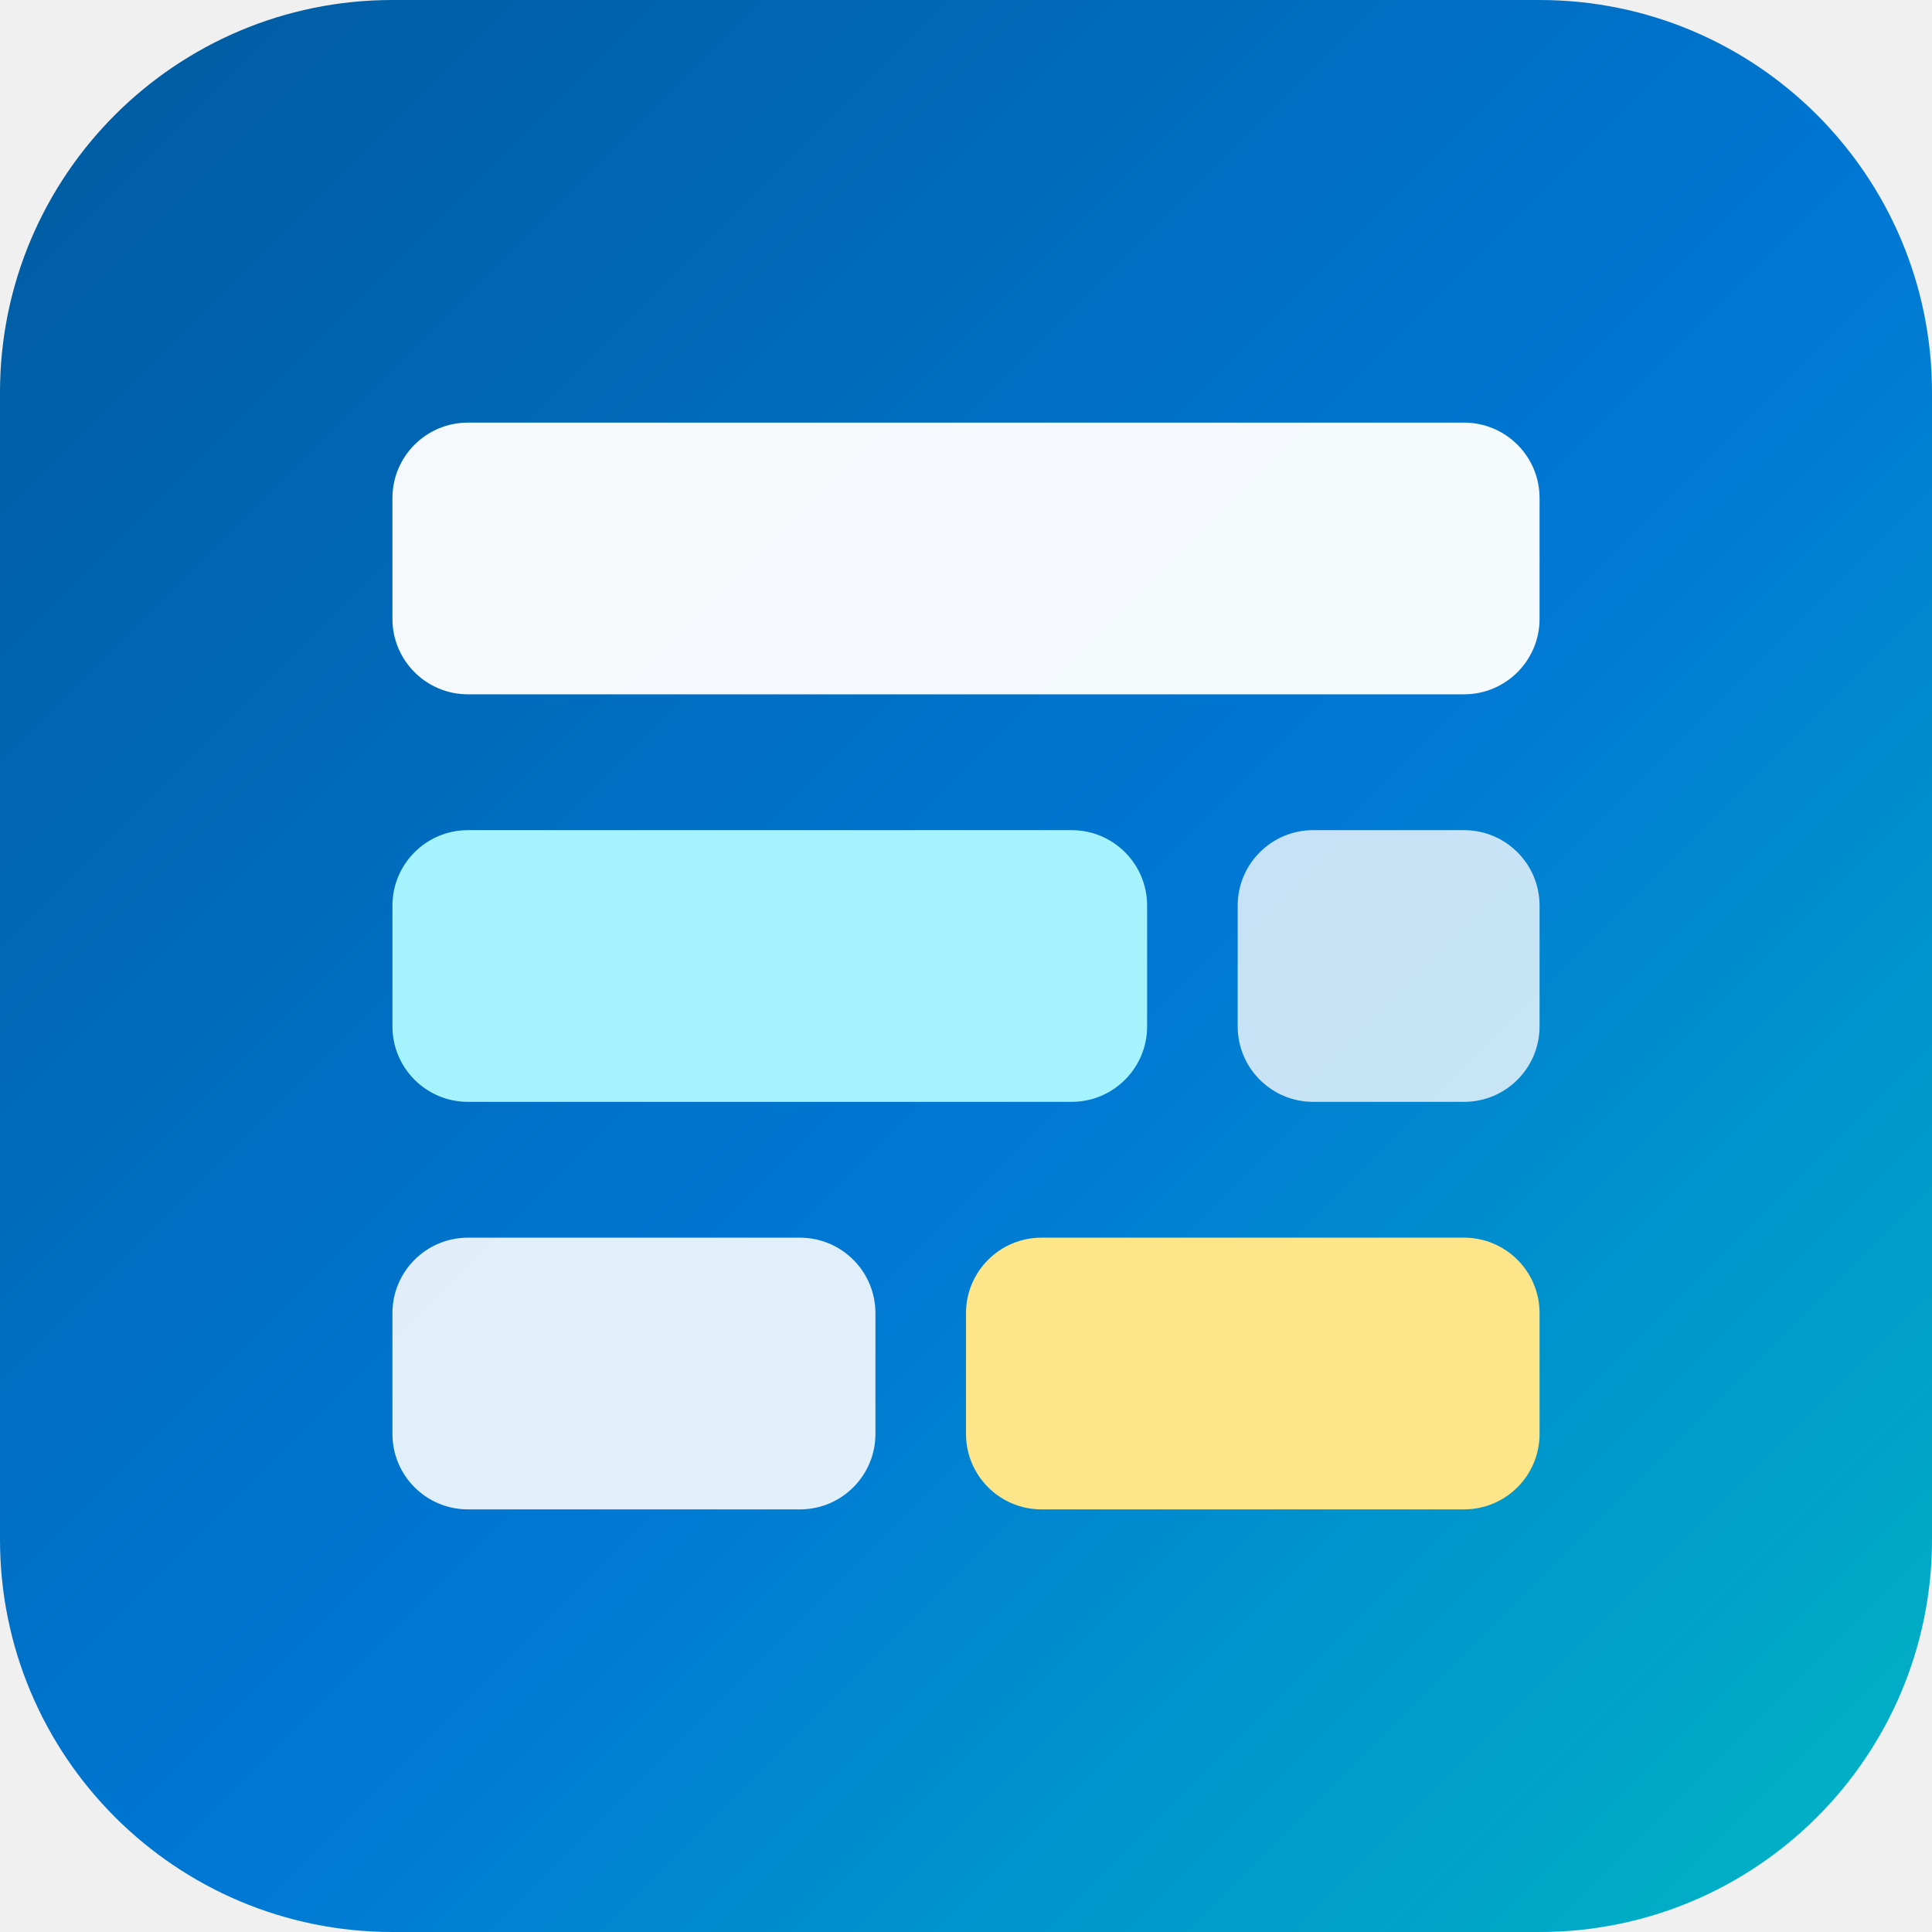
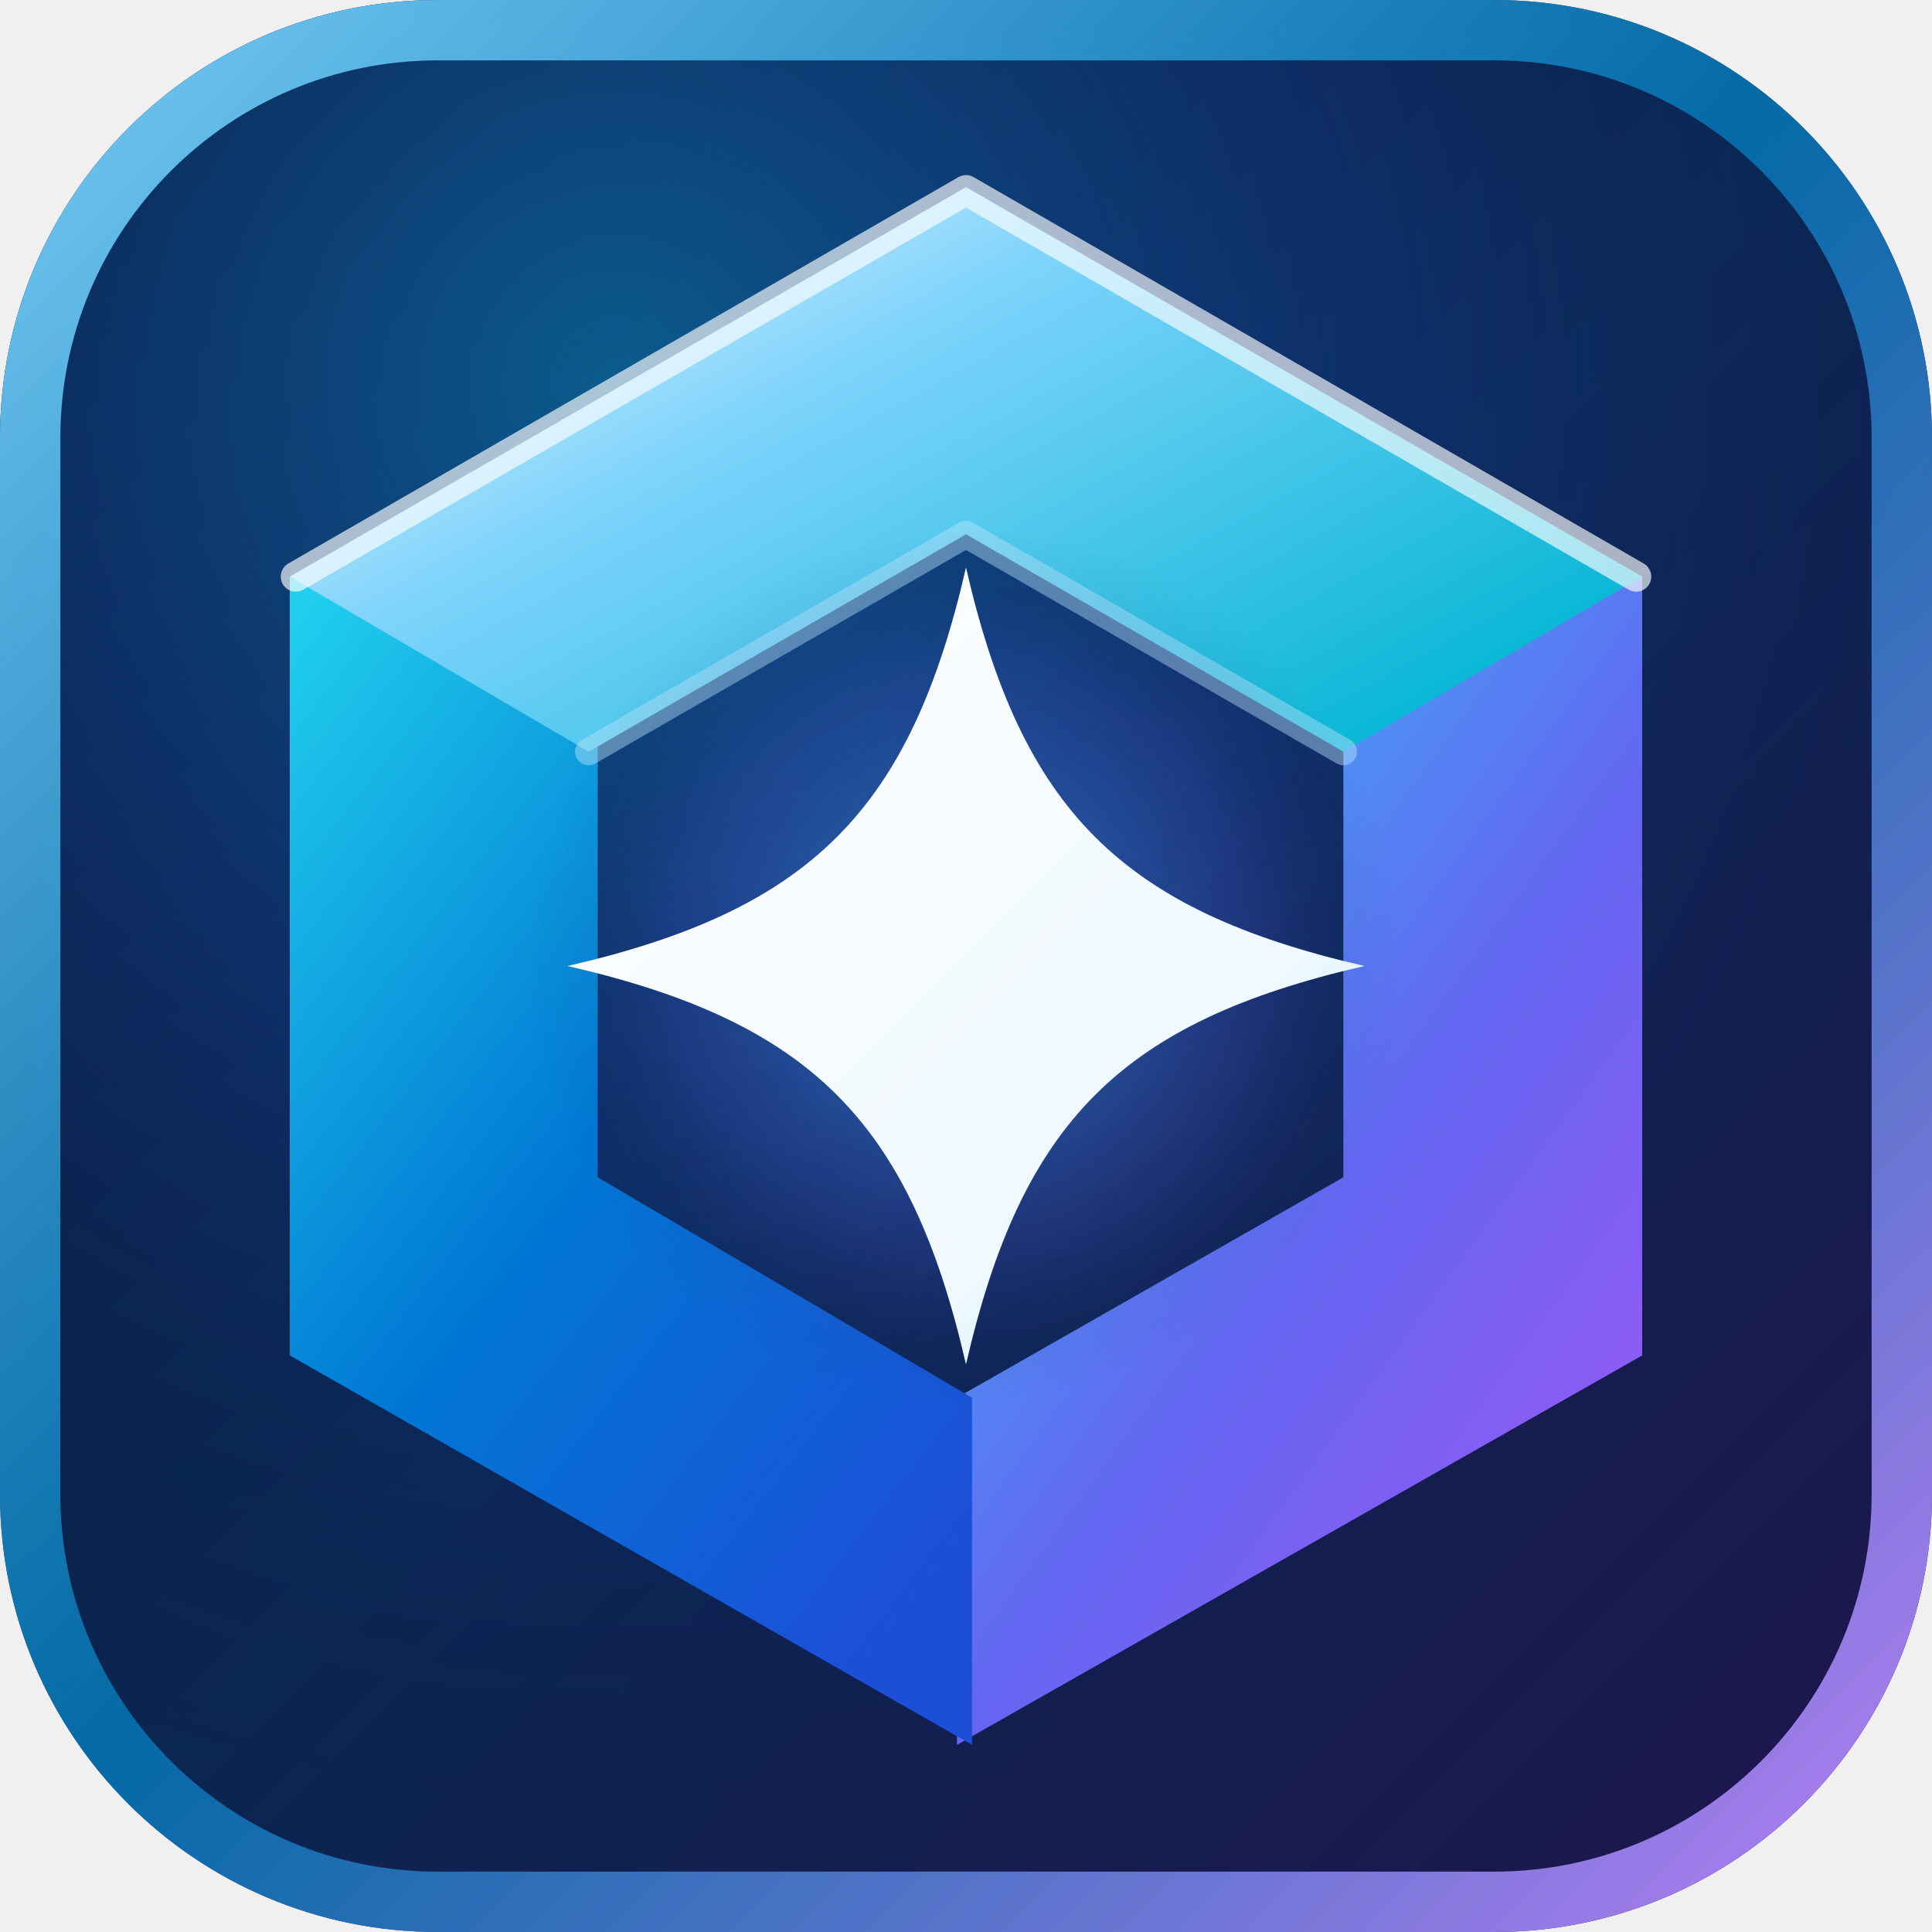
- <svg xmlns="http://www.w3.org/2000/svg" viewBox="0 0 64 64" role="img" aria-label="Azure AI Playbooks">
+ <svg xmlns="http://www.w3.org/2000/svg" viewBox="0 0 64 64" role="img" aria-label="Enterprise Azure AI Playbooks">
  <defs>
    <linearGradient id="bg" x1="0" y1="0" x2="1" y2="1">
-       <stop offset="0%" stop-color="#005a9e" />
-       <stop offset="55%" stop-color="#0078d4" />
-       <stop offset="100%" stop-color="#00b7c3" />
+       <stop offset="0%" stop-color="#05152e" />
+       <stop offset="50%" stop-color="#0a2652" />
+       <stop offset="100%" stop-color="#20144d" />
+     </linearGradient>
+     <radialGradient id="aura" cx="32%" cy="20%" r="76%">
+       <stop offset="0%" stop-color="#0ea5e9" stop-opacity="0.46" />
+       <stop offset="52%" stop-color="#2563eb" stop-opacity="0.16" />
+       <stop offset="100%" stop-color="#05152e" stop-opacity="0" />
+     </radialGradient>
+     <linearGradient id="rim" x1="0" y1="0" x2="1" y2="1">
+       <stop offset="0%" stop-color="#7dd3fc" stop-opacity="0.95" />
+       <stop offset="48%" stop-color="#0284c7" stop-opacity="0.72" />
+       <stop offset="100%" stop-color="#c084fc" stop-opacity="0.95" />
+     </linearGradient>
+     <linearGradient id="facetTop" x1="0" y1="0" x2="1" y2="0.75">
+       <stop offset="0%" stop-color="#ffffff" />
+       <stop offset="42%" stop-color="#7dd3fc" />
+       <stop offset="100%" stop-color="#06b6d4" />
+     </linearGradient>
+     <linearGradient id="facetLeft" x1="0" y1="0" x2="0.75" y2="1">
+       <stop offset="0%" stop-color="#22d3ee" />
+       <stop offset="52%" stop-color="#0078d4" />
+       <stop offset="100%" stop-color="#1d4ed8" />
+     </linearGradient>
+     <linearGradient id="facetRight" x1="0.2" y1="0" x2="1" y2="1">
+       <stop offset="0%" stop-color="#38bdf8" />
+       <stop offset="50%" stop-color="#6366f1" />
+       <stop offset="100%" stop-color="#a855f7" />
+     </linearGradient>
+     <radialGradient id="coreBloom" cx="50%" cy="50%" r="50%">
+       <stop offset="0%" stop-color="#38bdf8" stop-opacity="0.55" />
+       <stop offset="68%" stop-color="#6366f1" stop-opacity="0.14" />
+       <stop offset="100%" stop-color="#05152e" stop-opacity="0" />
+     </radialGradient>
+     <linearGradient id="aiStar" x1="0" y1="0" x2="1" y2="1">
+       <stop offset="0%" stop-color="#ffffff" />
+       <stop offset="70%" stop-color="#f0f9ff" />
+       <stop offset="100%" stop-color="#bae6fd" />
    </linearGradient>
  </defs>
-   <rect width="64" height="64" rx="13" fill="url(#bg)" />
-   <rect x="13" y="14" width="38" height="9" rx="2.5" fill="#ffffff" fill-opacity="0.96" />
-   <rect x="13" y="27.5" width="25" height="9" rx="2.5" fill="#a5f3fc" />
-   <rect x="41" y="27.5" width="10" height="9" rx="2.5" fill="#ffffff" fill-opacity="0.78" />
-   <rect x="13" y="41" width="16" height="9" rx="2.5" fill="#ffffff" fill-opacity="0.88" />
-   <rect x="32" y="41" width="19" height="9" rx="2.5" fill="#fde68a" />
+   <rect width="64" height="64" rx="14.5" fill="url(#bg)" />
+   <rect width="64" height="64" rx="14.5" fill="url(#aura)" />
+   <rect x="1" y="1" width="62" height="62" rx="13.5" fill="none" stroke="url(#rim)" stroke-width="2" />
+   <path d="M54.4 19.1 L54.4 44.9 L31.7 57.8 L31.7 46.3 L44.5 39.0 L44.5 24.6 Z" fill="url(#facetRight)" />
+   <path d="M9.6 19.1 L19.8 24.6 L19.8 39.0 L32.2 46.3 L32.2 57.8 L9.6 44.9 Z" fill="url(#facetLeft)" />
+   <path d="M32 6.2 L54.4 19.1 L44.5 24.9 L32 17.7 L19.5 24.9 L9.6 19.1 Z" fill="url(#facetTop)" />
+   <path d="M9.8 19.1 L32 6.3 L54.2 19.1" fill="none" stroke="#ffffff" stroke-opacity="0.65" stroke-width="1" stroke-linecap="round" stroke-linejoin="round" />
+   <path d="M19.5 24.9 L32 17.7 L44.5 24.9" fill="none" stroke="#bae6fd" stroke-opacity="0.45" stroke-width="0.9" stroke-linecap="round" stroke-linejoin="round" />
+   <circle cx="32" cy="32" r="14.5" fill="url(#coreBloom)" />
+   <path d="M32 18.8 C33.85 26.85 37.15 30.15 45.2 32 C37.15 33.85 33.85 37.15 32 45.2 C30.15 37.15 26.85 33.85 18.8 32 C26.85 30.15 30.15 26.85 32 18.8 Z" fill="url(#aiStar)" />
</svg>
